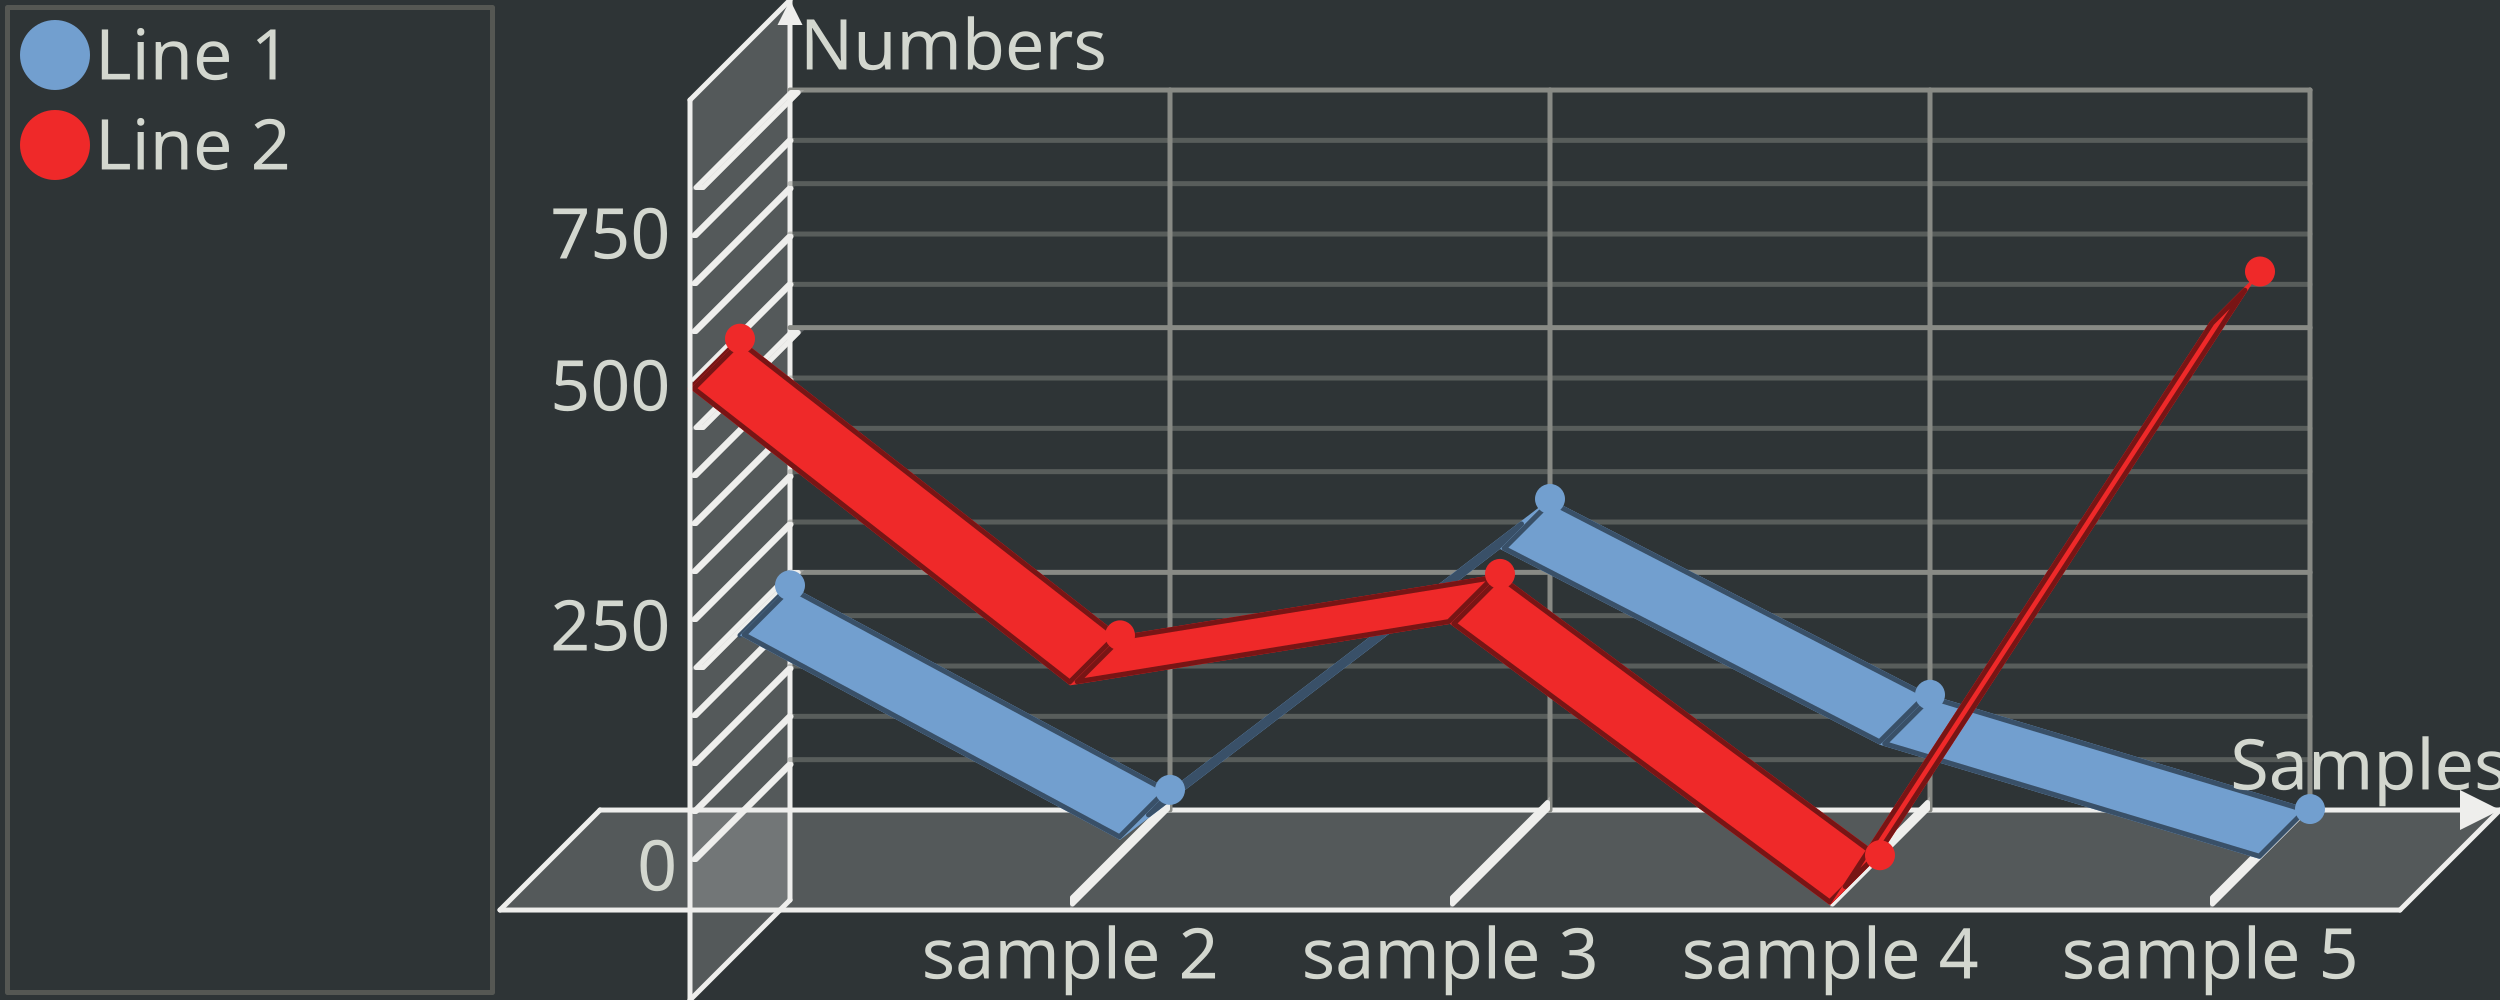
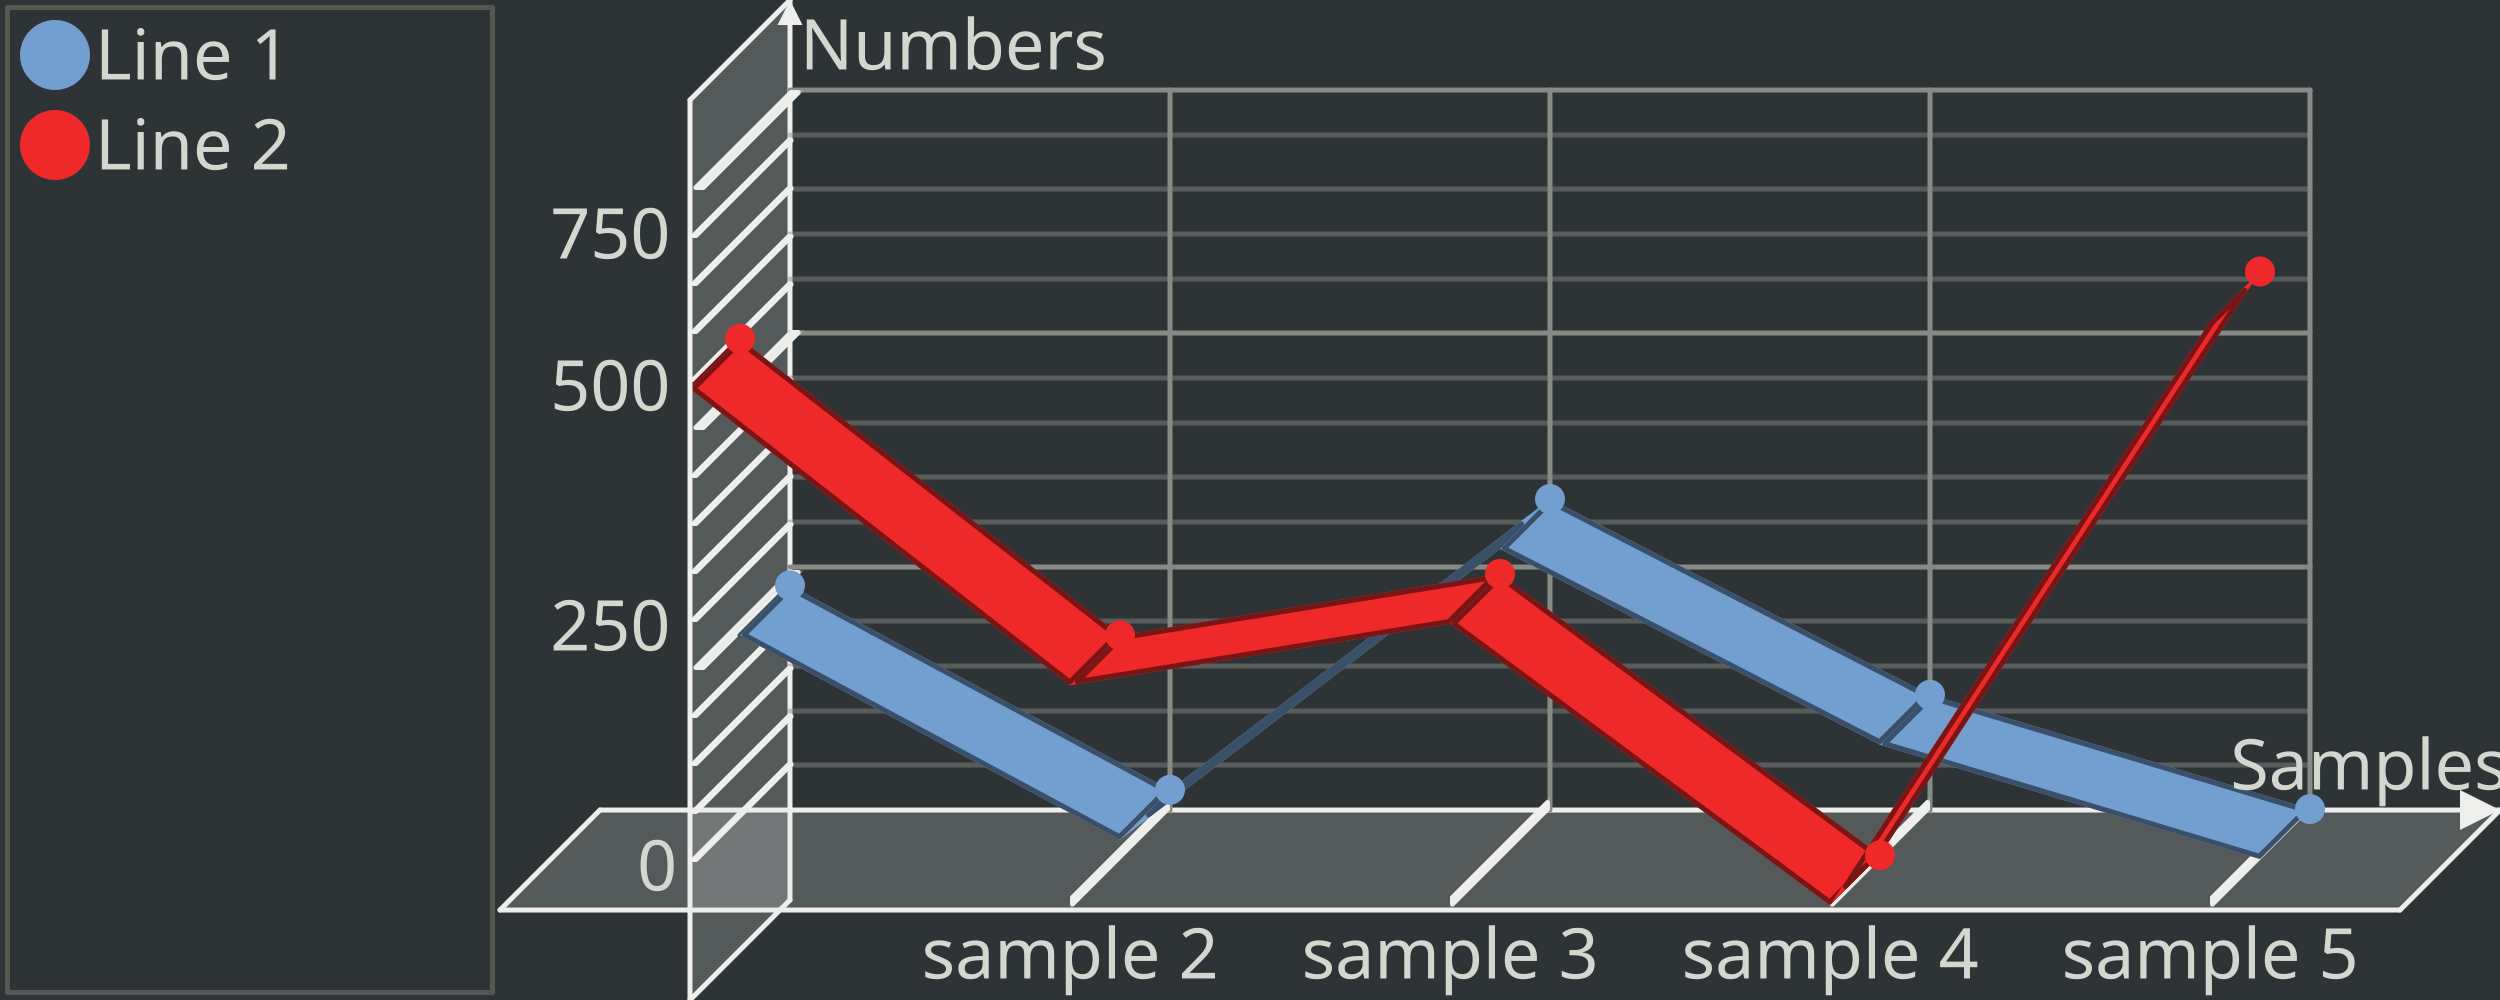
<svg xmlns="http://www.w3.org/2000/svg" width="500" height="200" version="1.0" id="ezcGraph">
  <defs />
  <g id="ezcGraphChart" color-rendering="optimizeQuality" shape-rendering="geometricPrecision" text-rendering="optimizeLegibility">
    <path d=" M 0,200 L 0,0 L 500,0 L 500,200 L 0,200 z " style="fill: #2e3436; fill-opacity: 1.00; stroke: none;" id="ezcGraphPolygon_1" />
    <path d=" M 1,199 L 1,1 L 99,1 L 99,199 L 1,199 z " style="fill: #000000; fill-opacity: 0.00; stroke: none;" id="ezcGraphPolygon_2" />
    <path d=" M 1.5,1.5 L 98.5,1.5 L 98.5,198.5 L 1.5,198.5 L 1.5,1.5 z " style="fill: none; stroke: #555753; stroke-width: 1; stroke-opacity: 1.00; stroke-linecap: round; stroke-linejoin: round;" id="ezcGraphPolygon_3" />
    <ellipse cx="11" cy="11" rx="7" ry="7" style="fill: #729fcf; fill-opacity: 1.00; stroke: none;" id="ezcGraphCircle_4" />
    <ellipse cx="11" cy="29" rx="7" ry="7" style="fill: #ef2929; fill-opacity: 1.00; stroke: none;" id="ezcGraphCircle_6" />
    <path d=" M 100,182 L 120,162 L 500,162 L 480,182 L 100,182 z " style="fill: #eeeeec; fill-opacity: 0.20; stroke: none;" id="ezcGraphPolygon_8" />
    <path d=" M 120,162 L 500,162" style="fill: none; stroke: #eeeeec; stroke-width: 1; stroke-opacity: 1.00; stroke-linecap: round; stroke-linejoin: round;" id="ezcGraphLine_9" />
    <path d=" M 492,166 L 500,162 L 492,158 L 492,166 z " style="fill: #eeeeec; fill-opacity: 1.00; stroke: none;" id="ezcGraphPolygon_10" />
    <path d=" M 138,200 L 158,180 L 158,0 L 138,20 L 138,200 z " style="fill: #eeeeec; fill-opacity: 0.20; stroke: none;" id="ezcGraphPolygon_12" />
    <path d=" M 158,180 L 158,0" style="fill: none; stroke: #eeeeec; stroke-width: 1; stroke-opacity: 1.00; stroke-linecap: round; stroke-linejoin: round;" id="ezcGraphLine_13" />
    <path d=" M 155.5,5 L 158,0 L 160.5,5 L 155.5,5 z " style="fill: #eeeeec; fill-opacity: 1.00; stroke: none;" id="ezcGraphPolygon_14" />
    <path d=" M 234,162 L 234,18" style="fill: none; stroke: #888a85; stroke-width: 1; stroke-opacity: 1.00; stroke-linecap: round; stroke-linejoin: round;" id="ezcGraphLine_16" />
    <path d=" M 214,179.3 L 234,159.3 L 234,162 L 214,182 L 214,179.3 z " style="fill: #eeeeec; fill-opacity: 0.20; stroke: none;" id="ezcGraphPolygon_17" />
    <path d=" M 233.5,160.507 L 233.5,161.793 L 214.5,180.793 L 214.5,179.507 L 233.5,160.507 z " style="fill: none; stroke: #eeeeec; stroke-width: 1; stroke-opacity: 1.00; stroke-linecap: round; stroke-linejoin: round;" id="ezcGraphPolygon_18" />
    <path d=" M 310,162 L 310,18" style="fill: none; stroke: #888a85; stroke-width: 1; stroke-opacity: 1.00; stroke-linecap: round; stroke-linejoin: round;" id="ezcGraphLine_20" />
    <path d=" M 290,179.3 L 310,159.3 L 310,162 L 290,182 L 290,179.3 z " style="fill: #eeeeec; fill-opacity: 0.20; stroke: none;" id="ezcGraphPolygon_21" />
    <path d=" M 309.5,160.507 L 309.5,161.793 L 290.5,180.793 L 290.5,179.507 L 309.5,160.507 z " style="fill: none; stroke: #eeeeec; stroke-width: 1; stroke-opacity: 1.00; stroke-linecap: round; stroke-linejoin: round;" id="ezcGraphPolygon_22" />
    <path d=" M 386,162 L 386,18" style="fill: none; stroke: #888a85; stroke-width: 1; stroke-opacity: 1.00; stroke-linecap: round; stroke-linejoin: round;" id="ezcGraphLine_24" />
    <path d=" M 366,179.3 L 386,159.3 L 386,162 L 366,182 L 366,179.3 z " style="fill: #eeeeec; fill-opacity: 0.20; stroke: none;" id="ezcGraphPolygon_25" />
    <path d=" M 385.5,160.507 L 385.5,161.793 L 366.5,180.793 L 366.5,179.507 L 385.5,160.507 z " style="fill: none; stroke: #eeeeec; stroke-width: 1; stroke-opacity: 1.00; stroke-linecap: round; stroke-linejoin: round;" id="ezcGraphPolygon_26" />
    <path d=" M 462,162 L 462,18" style="fill: none; stroke: #888a85; stroke-width: 1; stroke-opacity: 1.00; stroke-linecap: round; stroke-linejoin: round;" id="ezcGraphLine_28" />
    <path d=" M 442,179.3 L 462,159.3 L 462,162 L 442,182 L 442,179.3 z " style="fill: #eeeeec; fill-opacity: 0.20; stroke: none;" id="ezcGraphPolygon_29" />
    <path d=" M 461.5,160.507 L 461.5,161.793 L 442.5,180.793 L 442.5,179.507 L 461.5,160.507 z " style="fill: none; stroke: #eeeeec; stroke-width: 1; stroke-opacity: 1.00; stroke-linecap: round; stroke-linejoin: round;" id="ezcGraphPolygon_30" />
-     <path d=" M 462,151.92 L 158,151.92" style="fill: none; stroke: #888a85; stroke-width: 1; stroke-opacity: 0.47; stroke-linecap: round; stroke-linejoin: round;" id="ezcGraphLine_33" />
+     <path d=" M 462,153 L 158,153" style="fill: none; stroke: #888a85; stroke-width: 1; stroke-opacity: 0.47; stroke-linecap: round; stroke-linejoin: round;" id="ezcGraphLine_33" />
    <path d=" M 138,172.4 L 158,152.4 L 158.95,152.4 L 138.95,172.4 L 138,172.4 z " style="fill: #eeeeec; fill-opacity: 0.20; stroke: none;" id="ezcGraphPolygon_34" />
    <path d=" M 158.207,152.9 L 157.743,152.9 L 138.743,171.9 L 139.207,171.9 L 158.207,152.9 z " style="fill: none; stroke: #eeeeec; stroke-width: 1; stroke-opacity: 1.00; stroke-linecap: round; stroke-linejoin: round;" id="ezcGraphPolygon_35" />
-     <path d=" M 462,143.28 L 158,143.28" style="fill: none; stroke: #888a85; stroke-width: 1; stroke-opacity: 0.47; stroke-linecap: round; stroke-linejoin: round;" id="ezcGraphLine_36" />
+     <path d=" M 462,142.2 L 158,142.2" style="fill: none; stroke: #888a85; stroke-width: 1; stroke-opacity: 0.47; stroke-linecap: round; stroke-linejoin: round;" id="ezcGraphLine_36" />
    <path d=" M 138,162.8 L 158,142.8 L 158.95,142.8 L 138.95,162.8 L 138,162.8 z " style="fill: #eeeeec; fill-opacity: 0.20; stroke: none;" id="ezcGraphPolygon_37" />
    <path d=" M 158.207,143.3 L 157.743,143.3 L 138.743,162.3 L 139.207,162.3 L 158.207,143.3 z " style="fill: none; stroke: #eeeeec; stroke-width: 1; stroke-opacity: 1.00; stroke-linecap: round; stroke-linejoin: round;" id="ezcGraphPolygon_38" />
    <path d=" M 462,133.2 L 158,133.2" style="fill: none; stroke: #888a85; stroke-width: 1; stroke-opacity: 0.47; stroke-linecap: round; stroke-linejoin: round;" id="ezcGraphLine_39" />
    <path d=" M 138,153.2 L 158,133.2 L 158.95,133.2 L 138.95,153.2 L 138,153.2 z " style="fill: #eeeeec; fill-opacity: 0.20; stroke: none;" id="ezcGraphPolygon_40" />
    <path d=" M 158.207,133.7 L 157.743,133.7 L 138.743,152.7 L 139.207,152.7 L 158.207,133.7 z " style="fill: none; stroke: #eeeeec; stroke-width: 1; stroke-opacity: 1.00; stroke-linecap: round; stroke-linejoin: round;" id="ezcGraphPolygon_41" />
-     <path d=" M 462,123.12 L 158,123.12" style="fill: none; stroke: #888a85; stroke-width: 1; stroke-opacity: 0.47; stroke-linecap: round; stroke-linejoin: round;" id="ezcGraphLine_42" />
+     <path d=" M 462,124.2 L 158,124.2" style="fill: none; stroke: #888a85; stroke-width: 1; stroke-opacity: 0.47; stroke-linecap: round; stroke-linejoin: round;" id="ezcGraphLine_42" />
    <path d=" M 138,143.6 L 158,123.6 L 158.95,123.6 L 138.95,143.6 L 138,143.6 z " style="fill: #eeeeec; fill-opacity: 0.20; stroke: none;" id="ezcGraphPolygon_43" />
    <path d=" M 158.207,124.1 L 157.743,124.1 L 138.743,143.1 L 139.207,143.1 L 158.207,124.1 z " style="fill: none; stroke: #eeeeec; stroke-width: 1; stroke-opacity: 1.00; stroke-linecap: round; stroke-linejoin: round;" id="ezcGraphPolygon_44" />
-     <path d=" M 462,114.48 L 158,114.48" style="fill: none; stroke: #888a85; stroke-width: 1; stroke-opacity: 1.00; stroke-linecap: round; stroke-linejoin: round;" id="ezcGraphLine_45" />
+     <path d=" M 462,113.4 L 158,113.4" style="fill: none; stroke: #888a85; stroke-width: 1; stroke-opacity: 1.00; stroke-linecap: round; stroke-linejoin: round;" id="ezcGraphLine_45" />
    <path d=" M 138,134 L 158,114 L 160.85,114 L 140.85,134 L 138,134 z " style="fill: #eeeeec; fill-opacity: 0.20; stroke: none;" id="ezcGraphPolygon_46" />
    <path d=" M 158.207,114.5 L 159.643,114.5 L 140.643,133.5 L 139.207,133.5 L 158.207,114.5 z " style="fill: none; stroke: #eeeeec; stroke-width: 1; stroke-opacity: 1.00; stroke-linecap: round; stroke-linejoin: round;" id="ezcGraphPolygon_47" />
    <path d=" M 462,104.4 L 158,104.4" style="fill: none; stroke: #888a85; stroke-width: 1; stroke-opacity: 0.47; stroke-linecap: round; stroke-linejoin: round;" id="ezcGraphLine_49" />
    <path d=" M 138,124.4 L 158,104.4 L 158.95,104.4 L 138.95,124.4 L 138,124.4 z " style="fill: #eeeeec; fill-opacity: 0.20; stroke: none;" id="ezcGraphPolygon_50" />
    <path d=" M 158.207,104.9 L 157.743,104.9 L 138.743,123.9 L 139.207,123.9 L 158.207,104.9 z " style="fill: none; stroke: #eeeeec; stroke-width: 1; stroke-opacity: 1.00; stroke-linecap: round; stroke-linejoin: round;" id="ezcGraphPolygon_51" />
-     <path d=" M 462,94.32 L 158,94.32" style="fill: none; stroke: #888a85; stroke-width: 1; stroke-opacity: 0.47; stroke-linecap: round; stroke-linejoin: round;" id="ezcGraphLine_52" />
+     <path d=" M 462,95.4 L 158,95.4" style="fill: none; stroke: #888a85; stroke-width: 1; stroke-opacity: 0.47; stroke-linecap: round; stroke-linejoin: round;" id="ezcGraphLine_52" />
    <path d=" M 138,114.8 L 158,94.8 L 158.95,94.8 L 138.95,114.8 L 138,114.8 z " style="fill: #eeeeec; fill-opacity: 0.20; stroke: none;" id="ezcGraphPolygon_53" />
    <path d=" M 158.207,95.3 L 157.743,95.3 L 138.743,114.3 L 139.207,114.3 L 158.207,95.3 z " style="fill: none; stroke: #eeeeec; stroke-width: 1; stroke-opacity: 1.00; stroke-linecap: round; stroke-linejoin: round;" id="ezcGraphPolygon_54" />
-     <path d=" M 462,85.68 L 158,85.68" style="fill: none; stroke: #888a85; stroke-width: 1; stroke-opacity: 0.47; stroke-linecap: round; stroke-linejoin: round;" id="ezcGraphLine_55" />
+     <path d=" M 462,84.6 L 158,84.6" style="fill: none; stroke: #888a85; stroke-width: 1; stroke-opacity: 0.47; stroke-linecap: round; stroke-linejoin: round;" id="ezcGraphLine_55" />
    <path d=" M 138,105.2 L 158,85.2 L 158.95,85.2 L 138.95,105.2 L 138,105.2 z " style="fill: #eeeeec; fill-opacity: 0.20; stroke: none;" id="ezcGraphPolygon_56" />
    <path d=" M 158.207,85.7 L 157.743,85.7 L 138.743,104.7 L 139.207,104.7 L 158.207,85.7 z " style="fill: none; stroke: #eeeeec; stroke-width: 1; stroke-opacity: 1.00; stroke-linecap: round; stroke-linejoin: round;" id="ezcGraphPolygon_57" />
    <path d=" M 462,75.6 L 158,75.6" style="fill: none; stroke: #888a85; stroke-width: 1; stroke-opacity: 0.47; stroke-linecap: round; stroke-linejoin: round;" id="ezcGraphLine_58" />
    <path d=" M 138,95.6 L 158,75.6 L 158.95,75.6 L 138.95,95.6 L 138,95.6 z " style="fill: #eeeeec; fill-opacity: 0.20; stroke: none;" id="ezcGraphPolygon_59" />
    <path d=" M 158.207,76.1 L 157.743,76.1 L 138.743,95.1 L 139.207,95.1 L 158.207,76.1 z " style="fill: none; stroke: #eeeeec; stroke-width: 1; stroke-opacity: 1.00; stroke-linecap: round; stroke-linejoin: round;" id="ezcGraphPolygon_60" />
-     <path d=" M 462,65.52 L 158,65.52" style="fill: none; stroke: #888a85; stroke-width: 1; stroke-opacity: 1.00; stroke-linecap: round; stroke-linejoin: round;" id="ezcGraphLine_61" />
+     <path d=" M 462,66.6 L 158,66.6" style="fill: none; stroke: #888a85; stroke-width: 1; stroke-opacity: 1.00; stroke-linecap: round; stroke-linejoin: round;" id="ezcGraphLine_61" />
    <path d=" M 138,86 L 158,66 L 160.85,66 L 140.85,86 L 138,86 z " style="fill: #eeeeec; fill-opacity: 0.20; stroke: none;" id="ezcGraphPolygon_62" />
    <path d=" M 158.207,66.5 L 159.643,66.5 L 140.643,85.5 L 139.207,85.5 L 158.207,66.5 z " style="fill: none; stroke: #eeeeec; stroke-width: 1; stroke-opacity: 1.00; stroke-linecap: round; stroke-linejoin: round;" id="ezcGraphPolygon_63" />
-     <path d=" M 462,56.88 L 158,56.88" style="fill: none; stroke: #888a85; stroke-width: 1; stroke-opacity: 0.47; stroke-linecap: round; stroke-linejoin: round;" id="ezcGraphLine_65" />
+     <path d=" M 462,55.8 L 158,55.8" style="fill: none; stroke: #888a85; stroke-width: 1; stroke-opacity: 0.47; stroke-linecap: round; stroke-linejoin: round;" id="ezcGraphLine_65" />
    <path d=" M 138,76.4 L 158,56.4 L 158.95,56.4 L 138.95,76.4 L 138,76.4 z " style="fill: #eeeeec; fill-opacity: 0.20; stroke: none;" id="ezcGraphPolygon_66" />
    <path d=" M 158.207,56.9 L 157.743,56.9 L 138.743,75.9 L 139.207,75.9 L 158.207,56.9 z " style="fill: none; stroke: #eeeeec; stroke-width: 1; stroke-opacity: 1.00; stroke-linecap: round; stroke-linejoin: round;" id="ezcGraphPolygon_67" />
    <path d=" M 462,46.8 L 158,46.8" style="fill: none; stroke: #888a85; stroke-width: 1; stroke-opacity: 0.47; stroke-linecap: round; stroke-linejoin: round;" id="ezcGraphLine_68" />
    <path d=" M 138,66.8 L 158,46.8 L 158.95,46.8 L 138.95,66.8 L 138,66.8 z " style="fill: #eeeeec; fill-opacity: 0.20; stroke: none;" id="ezcGraphPolygon_69" />
    <path d=" M 158.207,47.3 L 157.743,47.3 L 138.743,66.3 L 139.207,66.3 L 158.207,47.3 z " style="fill: none; stroke: #eeeeec; stroke-width: 1; stroke-opacity: 1.00; stroke-linecap: round; stroke-linejoin: round;" id="ezcGraphPolygon_70" />
-     <path d=" M 462,36.72 L 158,36.72" style="fill: none; stroke: #888a85; stroke-width: 1; stroke-opacity: 0.47; stroke-linecap: round; stroke-linejoin: round;" id="ezcGraphLine_71" />
+     <path d=" M 462,37.8 L 158,37.8" style="fill: none; stroke: #888a85; stroke-width: 1; stroke-opacity: 0.47; stroke-linecap: round; stroke-linejoin: round;" id="ezcGraphLine_71" />
    <path d=" M 138,57.2 L 158,37.2 L 158.95,37.2 L 138.95,57.2 L 138,57.2 z " style="fill: #eeeeec; fill-opacity: 0.20; stroke: none;" id="ezcGraphPolygon_72" />
    <path d=" M 158.207,37.7 L 157.743,37.7 L 138.743,56.7 L 139.207,56.7 L 158.207,37.7 z " style="fill: none; stroke: #eeeeec; stroke-width: 1; stroke-opacity: 1.00; stroke-linecap: round; stroke-linejoin: round;" id="ezcGraphPolygon_73" />
-     <path d=" M 462,28.08 L 158,28.08" style="fill: none; stroke: #888a85; stroke-width: 1; stroke-opacity: 0.47; stroke-linecap: round; stroke-linejoin: round;" id="ezcGraphLine_74" />
+     <path d=" M 462,27 L 158,27" style="fill: none; stroke: #888a85; stroke-width: 1; stroke-opacity: 0.47; stroke-linecap: round; stroke-linejoin: round;" id="ezcGraphLine_74" />
    <path d=" M 138,47.6 L 158,27.6 L 158.95,27.6 L 138.95,47.6 L 138,47.6 z " style="fill: #eeeeec; fill-opacity: 0.20; stroke: none;" id="ezcGraphPolygon_75" />
    <path d=" M 158.207,28.1 L 157.743,28.1 L 138.743,47.1 L 139.207,47.1 L 158.207,28.1 z " style="fill: none; stroke: #eeeeec; stroke-width: 1; stroke-opacity: 1.00; stroke-linecap: round; stroke-linejoin: round;" id="ezcGraphPolygon_76" />
    <path d=" M 462,18 L 158,18" style="fill: none; stroke: #888a85; stroke-width: 1; stroke-opacity: 1.00; stroke-linecap: round; stroke-linejoin: round;" id="ezcGraphLine_77" />
    <path d=" M 138,38 L 158,18 L 160.85,18 L 140.85,38 L 138,38 z " style="fill: #eeeeec; fill-opacity: 0.20; stroke: none;" id="ezcGraphPolygon_78" />
    <path d=" M 158.207,18.5 L 159.643,18.5 L 140.643,37.5 L 139.207,37.5 L 158.207,18.5 z " style="fill: none; stroke: #eeeeec; stroke-width: 1; stroke-opacity: 1.00; stroke-linecap: round; stroke-linejoin: round;" id="ezcGraphPolygon_79" />
    <path d=" M 158,117.072 L 148,127.072 L 148,127.072 L 158,117.072 L 158,117.072 z " style="fill: #729fcf; fill-opacity: 1.00; stroke: none;" id="ezcGraphPolygon_81" />
    <path d=" M 158,117.072 L 148,127.072 L 158,117.072 z " style="fill: none; stroke: #395068; stroke-width: 1; stroke-opacity: 1.00; stroke-linecap: round; stroke-linejoin: round;" id="ezcGraphPolygon_82" />
    <path d=" M 158,117.072 L 148,127.072 L 224,167.968 L 234,157.968 L 158,117.072 z " style="fill: #729fcf; fill-opacity: 1.00; stroke: none;" id="ezcGraphPolygon_83" />
    <path d=" M 148.829,126.95 L 223.909,167.351 L 233.171,158.09 L 158.091,117.689 L 148.829,126.95 z " style="fill: none; stroke: #395068; stroke-width: 1; stroke-opacity: 1.00; stroke-linecap: round; stroke-linejoin: round;" id="ezcGraphPolygon_84" />
    <path d=" M 234,157.968 L 224,167.968 L 300,109.792 L 310,99.792 L 234,157.968 z " style="fill: #729fcf; fill-opacity: 1.00; stroke: none;" id="ezcGraphPolygon_85" />
    <path d=" M 229.7,162.975 L 299.67,109.415 L 304.3,104.785 L 234.33,158.345 L 229.7,162.975 z " style="fill: none; stroke: #395068; stroke-width: 1; stroke-opacity: 1.00; stroke-linecap: round; stroke-linejoin: round;" id="ezcGraphPolygon_86" />
    <path d=" M 310,99.792 L 300,109.792 L 376,148.96 L 386,138.96 L 310,99.792 z " style="fill: #729fcf; fill-opacity: 1.00; stroke: none;" id="ezcGraphPolygon_87" />
    <path d=" M 300.838,109.661 L 375.905,148.348 L 385.162,139.091 L 310.095,100.404 L 300.838,109.661 z " style="fill: none; stroke: #395068; stroke-width: 1; stroke-opacity: 1.00; stroke-linecap: round; stroke-linejoin: round;" id="ezcGraphPolygon_88" />
    <path d=" M 386,138.96 L 376,148.96 L 452,171.808 L 462,161.808 L 386,138.96 z " style="fill: #729fcf; fill-opacity: 1.00; stroke: none;" id="ezcGraphPolygon_89" />
    <path d=" M 376.945,148.722 L 451.858,171.243 L 461.055,162.046 L 386.142,139.525 L 376.945,148.722 z " style="fill: none; stroke: #395068; stroke-width: 1; stroke-opacity: 1.00; stroke-linecap: round; stroke-linejoin: round;" id="ezcGraphPolygon_90" />
    <path d=" M 148,67.744 L 138,77.744 L 138,77.744 L 148,67.744 L 148,67.744 z " style="fill: #ef2929; fill-opacity: 1.00; stroke: none;" id="ezcGraphPolygon_91" />
    <path d=" M 148,67.744 L 138,77.744 L 148,67.744 z " style="fill: none; stroke: #781515; stroke-width: 1; stroke-opacity: 1.00; stroke-linecap: round; stroke-linejoin: round;" id="ezcGraphPolygon_92" />
    <path d=" M 148,67.744 L 138,77.744 L 214,137.072 L 224,127.072 L 148,67.744 z " style="fill: #ef2929; fill-opacity: 1.00; stroke: none;" id="ezcGraphPolygon_93" />
    <path d=" M 138.753,77.698 L 213.959,136.406 L 223.247,127.118 L 148.041,68.41 L 138.753,77.698 z " style="fill: none; stroke: #781515; stroke-width: 1; stroke-opacity: 1.00; stroke-linecap: round; stroke-linejoin: round;" id="ezcGraphPolygon_94" />
    <path d=" M 224,127.072 L 214,137.072 L 290,124.784 L 300,114.784 L 224,127.072 z " style="fill: #ef2929; fill-opacity: 1.00; stroke: none;" id="ezcGraphPolygon_95" />
    <path d=" M 215.448,136.331 L 289.761,124.316 L 298.552,115.525 L 224.239,127.54 L 215.448,136.331 z " style="fill: none; stroke: #781515; stroke-width: 1; stroke-opacity: 1.00; stroke-linecap: round; stroke-linejoin: round;" id="ezcGraphPolygon_96" />
    <path d=" M 300,114.784 L 290,124.784 L 366,181.04 L 376,171.04 L 300,114.784 z " style="fill: #ef2929; fill-opacity: 1.00; stroke: none;" id="ezcGraphPolygon_97" />
    <path d=" M 290.764,124.727 L 365.951,180.382 L 375.236,171.097 L 300.049,115.442 L 290.764,124.727 z " style="fill: none; stroke: #781515; stroke-width: 1; stroke-opacity: 1.00; stroke-linecap: round; stroke-linejoin: round;" id="ezcGraphPolygon_98" />
    <path d=" M 376,171.04 L 366,181.04 L 442,64.304 L 452,54.304 L 376,171.04 z " style="fill: #ef2929; fill-opacity: 1.00; stroke: none;" id="ezcGraphPolygon_99" />
    <path d=" M 369.029,177.304 L 442.39,64.621 L 448.971,58.04 L 375.61,170.723 L 369.029,177.304 z " style="fill: none; stroke: #781515; stroke-width: 1; stroke-opacity: 1.00; stroke-linecap: round; stroke-linejoin: round;" id="ezcGraphPolygon_100" />
    <ellipse cx="158" cy="117.072" rx="3" ry="3" style="fill: #729fcf; fill-opacity: 1.00; stroke: none;" id="ezcGraphCircle_101" />
    <ellipse cx="234" cy="157.968" rx="3" ry="3" style="fill: #729fcf; fill-opacity: 1.00; stroke: none;" id="ezcGraphCircle_102" />
    <ellipse cx="310" cy="99.792" rx="3" ry="3" style="fill: #729fcf; fill-opacity: 1.00; stroke: none;" id="ezcGraphCircle_103" />
    <ellipse cx="386" cy="138.96" rx="3" ry="3" style="fill: #729fcf; fill-opacity: 1.00; stroke: none;" id="ezcGraphCircle_104" />
    <ellipse cx="462" cy="161.808" rx="3" ry="3" style="fill: #729fcf; fill-opacity: 1.00; stroke: none;" id="ezcGraphCircle_105" />
    <ellipse cx="148" cy="67.744" rx="3" ry="3" style="fill: #ef2929; fill-opacity: 1.00; stroke: none;" id="ezcGraphCircle_106" />
    <ellipse cx="224" cy="127.072" rx="3" ry="3" style="fill: #ef2929; fill-opacity: 1.00; stroke: none;" id="ezcGraphCircle_107" />
    <ellipse cx="300" cy="114.784" rx="3" ry="3" style="fill: #ef2929; fill-opacity: 1.00; stroke: none;" id="ezcGraphCircle_108" />
    <ellipse cx="376" cy="171.04" rx="3" ry="3" style="fill: #ef2929; fill-opacity: 1.00; stroke: none;" id="ezcGraphCircle_109" />
    <ellipse cx="452" cy="54.304" rx="3" ry="3" style="fill: #ef2929; fill-opacity: 1.00; stroke: none;" id="ezcGraphCircle_110" />
    <path d=" M 500,162 L 480,182" style="fill: none; stroke: #eeeeec; stroke-width: 1; stroke-opacity: 1.00; stroke-linecap: round; stroke-linejoin: round;" id="ezcGraphLine_111" />
    <path d=" M 480,182 L 100,182" style="fill: none; stroke: #eeeeec; stroke-width: 1; stroke-opacity: 1.00; stroke-linecap: round; stroke-linejoin: round;" id="ezcGraphLine_112" />
    <path d=" M 100,182 L 120,162" style="fill: none; stroke: #eeeeec; stroke-width: 1; stroke-opacity: 1.00; stroke-linecap: round; stroke-linejoin: round;" id="ezcGraphLine_113" />
    <path d=" M 158,0 L 138,20" style="fill: none; stroke: #eeeeec; stroke-width: 1; stroke-opacity: 1.00; stroke-linecap: round; stroke-linejoin: round;" id="ezcGraphLine_114" />
    <path d=" M 138,20 L 138,200" style="fill: none; stroke: #eeeeec; stroke-width: 1; stroke-opacity: 1.00; stroke-linecap: round; stroke-linejoin: round;" id="ezcGraphLine_115" />
    <path d=" M 138,200 L 158,180" style="fill: none; stroke: #eeeeec; stroke-width: 1; stroke-opacity: 1.00; stroke-linecap: round; stroke-linejoin: round;" id="ezcGraphLine_116" />
    <g id="ezcGraphTextBox_5">
      <path d=" M 18.5,19 L 18.5,3.5 L 64.52,3.5 L 64.52,19 L 18.5,19 z " style="fill: #ffffff; fill-opacity: 0.00; stroke: none;" id="ezcGraphPolygon_117" />
      <text id="ezcGraphTextBox_5_text" x="19" text-length="44.52px" y="15.9" style="font-size: 14px; font-family: sans-serif; fill: #d3d7cf; fill-opacity: 1.00; stroke: none;">Line 1</text>
    </g>
    <g id="ezcGraphTextBox_7">
      <path d=" M 18.5,37 L 18.5,21.5 L 64.52,21.5 L 64.52,37 L 18.5,37 z " style="fill: #ffffff; fill-opacity: 0.00; stroke: none;" id="ezcGraphPolygon_118" />
      <text id="ezcGraphTextBox_7_text" x="19" text-length="44.52px" y="33.9" style="font-size: 14px; font-family: sans-serif; fill: #d3d7cf; fill-opacity: 1.00; stroke: none;">Line 2</text>
    </g>
    <g id="ezcGraphTextBox_11">
      <path d=" M 445.56,161 L 445.56,145.5 L 499,145.5 L 499,161 L 445.56,161 z " style="fill: #ffffff; fill-opacity: 0.00; stroke: none;" id="ezcGraphPolygon_119" />
      <text id="ezcGraphTextBox_11_text" x="446.06" text-length="51.94px" y="157.9" style="font-size: 14px; font-family: sans-serif; fill: #d3d7cf; fill-opacity: 1.00; stroke: none;">Samples</text>
    </g>
    <g id="ezcGraphTextBox_15">
      <path d=" M 159.5,17 L 159.5,1.5 L 212.94,1.5 L 212.94,17 L 159.5,17 z " style="fill: #ffffff; fill-opacity: 0.00; stroke: none;" id="ezcGraphPolygon_120" />
      <text id="ezcGraphTextBox_15_text" x="160" text-length="51.94px" y="13.9" style="font-size: 14px; font-family: sans-serif; fill: #d3d7cf; fill-opacity: 1.00; stroke: none;">Numbers</text>
    </g>
    <g id="ezcGraphTextBox_19">
      <path d=" M 183.82,198.8 L 183.82,183.3 L 244.68,183.3 L 244.68,198.8 L 183.82,198.8 z " style="fill: #ffffff; fill-opacity: 0.00; stroke: none;" id="ezcGraphPolygon_121" />
      <text id="ezcGraphTextBox_19_text" x="184.32" text-length="59.36px" y="195.7" style="font-size: 14px; font-family: sans-serif; fill: #d3d7cf; fill-opacity: 1.00; stroke: none;">sample 2</text>
    </g>
    <g id="ezcGraphTextBox_23">
      <path d=" M 259.82,198.8 L 259.82,183.3 L 320.68,183.3 L 320.68,198.8 L 259.82,198.8 z " style="fill: #ffffff; fill-opacity: 0.00; stroke: none;" id="ezcGraphPolygon_122" />
      <text id="ezcGraphTextBox_23_text" x="260.32" text-length="59.36px" y="195.7" style="font-size: 14px; font-family: sans-serif; fill: #d3d7cf; fill-opacity: 1.00; stroke: none;">sample 3</text>
    </g>
    <g id="ezcGraphTextBox_27">
      <path d=" M 335.82,198.8 L 335.82,183.3 L 396.68,183.3 L 396.68,198.8 L 335.82,198.8 z " style="fill: #ffffff; fill-opacity: 0.00; stroke: none;" id="ezcGraphPolygon_123" />
      <text id="ezcGraphTextBox_27_text" x="336.32" text-length="59.36px" y="195.7" style="font-size: 14px; font-family: sans-serif; fill: #d3d7cf; fill-opacity: 1.00; stroke: none;">sample 4</text>
    </g>
    <g id="ezcGraphTextBox_31">
      <path d=" M 411.82,198.8 L 411.82,183.3 L 472.68,183.3 L 472.68,198.8 L 411.82,198.8 z " style="fill: #ffffff; fill-opacity: 0.00; stroke: none;" id="ezcGraphPolygon_124" />
      <text id="ezcGraphTextBox_31_text" x="412.32" text-length="59.36px" y="195.7" style="font-size: 14px; font-family: sans-serif; fill: #d3d7cf; fill-opacity: 1.00; stroke: none;">sample 5</text>
    </g>
    <g id="ezcGraphTextBox_32">
      <path d=" M 126.92,181.2 L 126.92,165.7 L 137.1,165.7 L 137.1,181.2 L 126.92,181.2 z " style="fill: #ffffff; fill-opacity: 0.00; stroke: none;" id="ezcGraphPolygon_125" />
      <text id="ezcGraphTextBox_32_text" x="127.42" text-length="8.68px" y="178.1" style="font-size: 14px; font-family: sans-serif; fill: #d3d7cf; fill-opacity: 1.00; stroke: none;">0</text>
    </g>
    <g id="ezcGraphTextBox_48">
      <path d=" M 109.56,133.2 L 109.56,117.7 L 137.1,117.7 L 137.1,133.2 L 109.56,133.2 z " style="fill: #ffffff; fill-opacity: 0.00; stroke: none;" id="ezcGraphPolygon_126" />
      <text id="ezcGraphTextBox_48_text" x="110.06" text-length="26.04px" y="130.1" style="font-size: 14px; font-family: sans-serif; fill: #d3d7cf; fill-opacity: 1.00; stroke: none;">250</text>
    </g>
    <g id="ezcGraphTextBox_64">
      <path d=" M 109.56,85.2 L 109.56,69.7 L 137.1,69.7 L 137.1,85.2 L 109.56,85.2 z " style="fill: #ffffff; fill-opacity: 0.00; stroke: none;" id="ezcGraphPolygon_127" />
      <text id="ezcGraphTextBox_64_text" x="110.06" text-length="26.04px" y="82.1" style="font-size: 14px; font-family: sans-serif; fill: #d3d7cf; fill-opacity: 1.00; stroke: none;">500</text>
    </g>
    <g id="ezcGraphTextBox_80">
      <path d=" M 109.56,54.8 L 109.56,39.3 L 137.1,39.3 L 137.1,54.8 L 109.56,54.8 z " style="fill: #ffffff; fill-opacity: 0.00; stroke: none;" id="ezcGraphPolygon_128" />
      <text id="ezcGraphTextBox_80_text" x="110.06" text-length="26.04px" y="51.7" style="font-size: 14px; font-family: sans-serif; fill: #d3d7cf; fill-opacity: 1.00; stroke: none;">750</text>
    </g>
  </g>
</svg>
